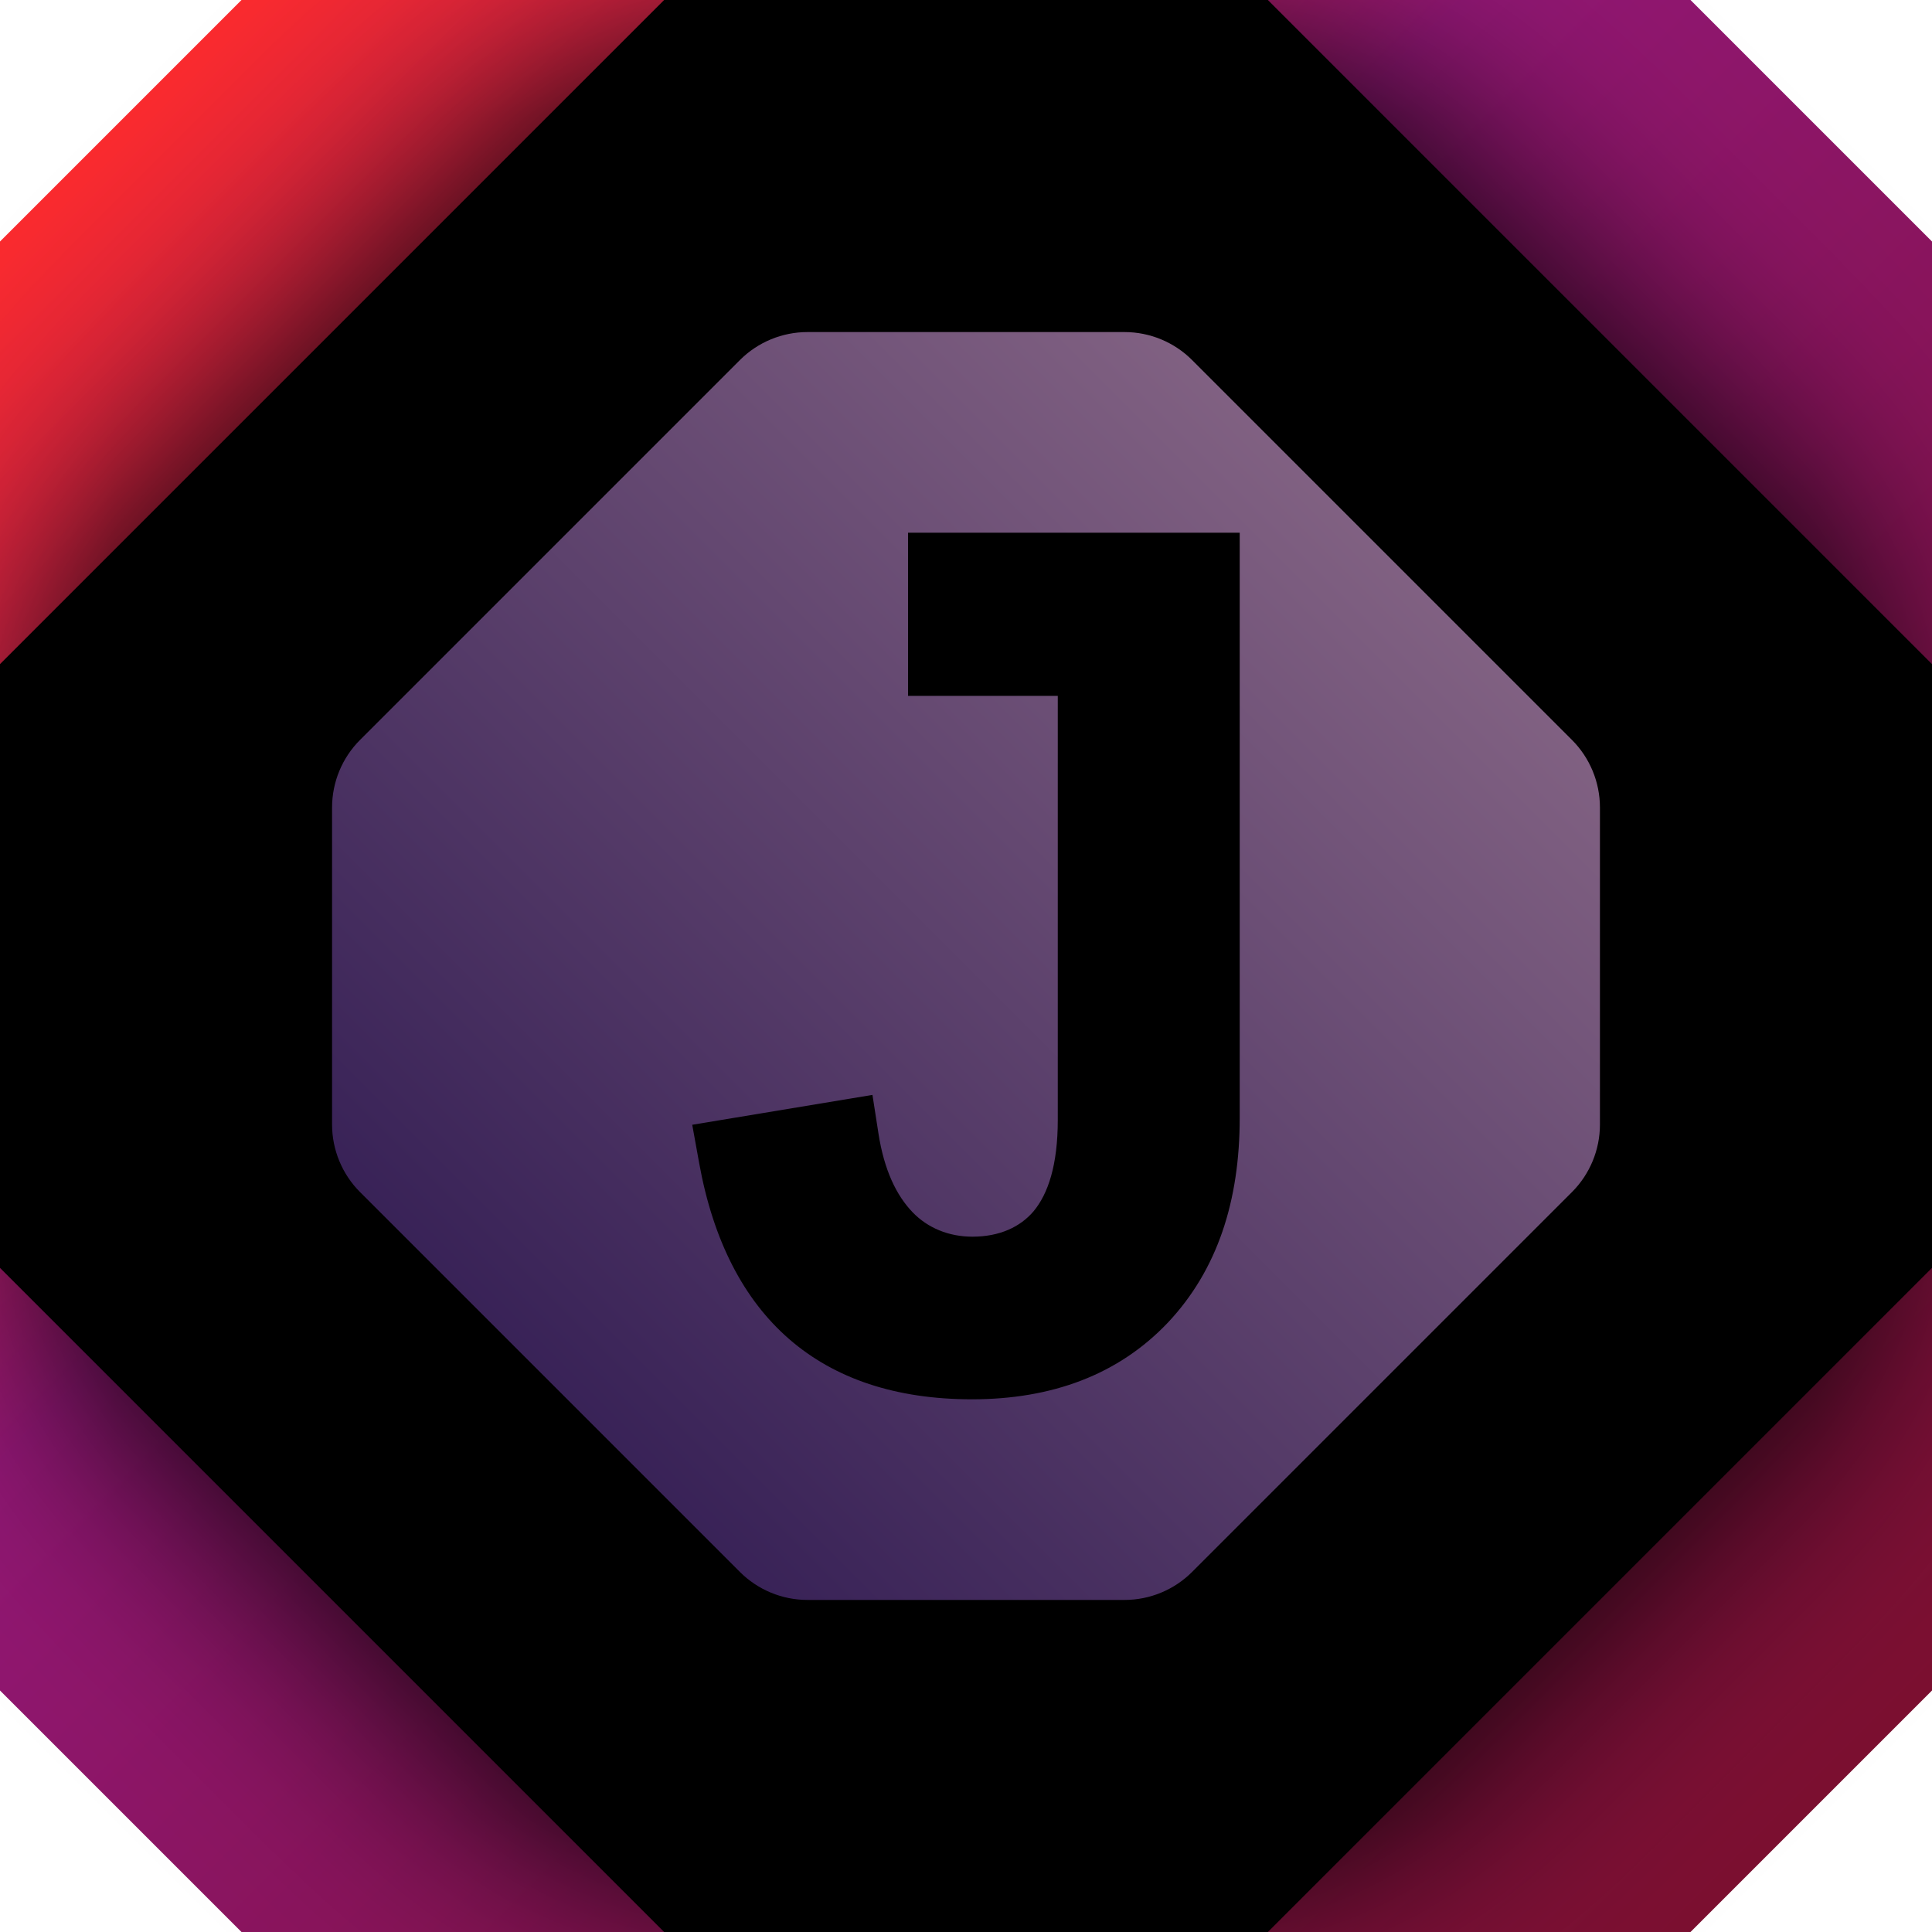
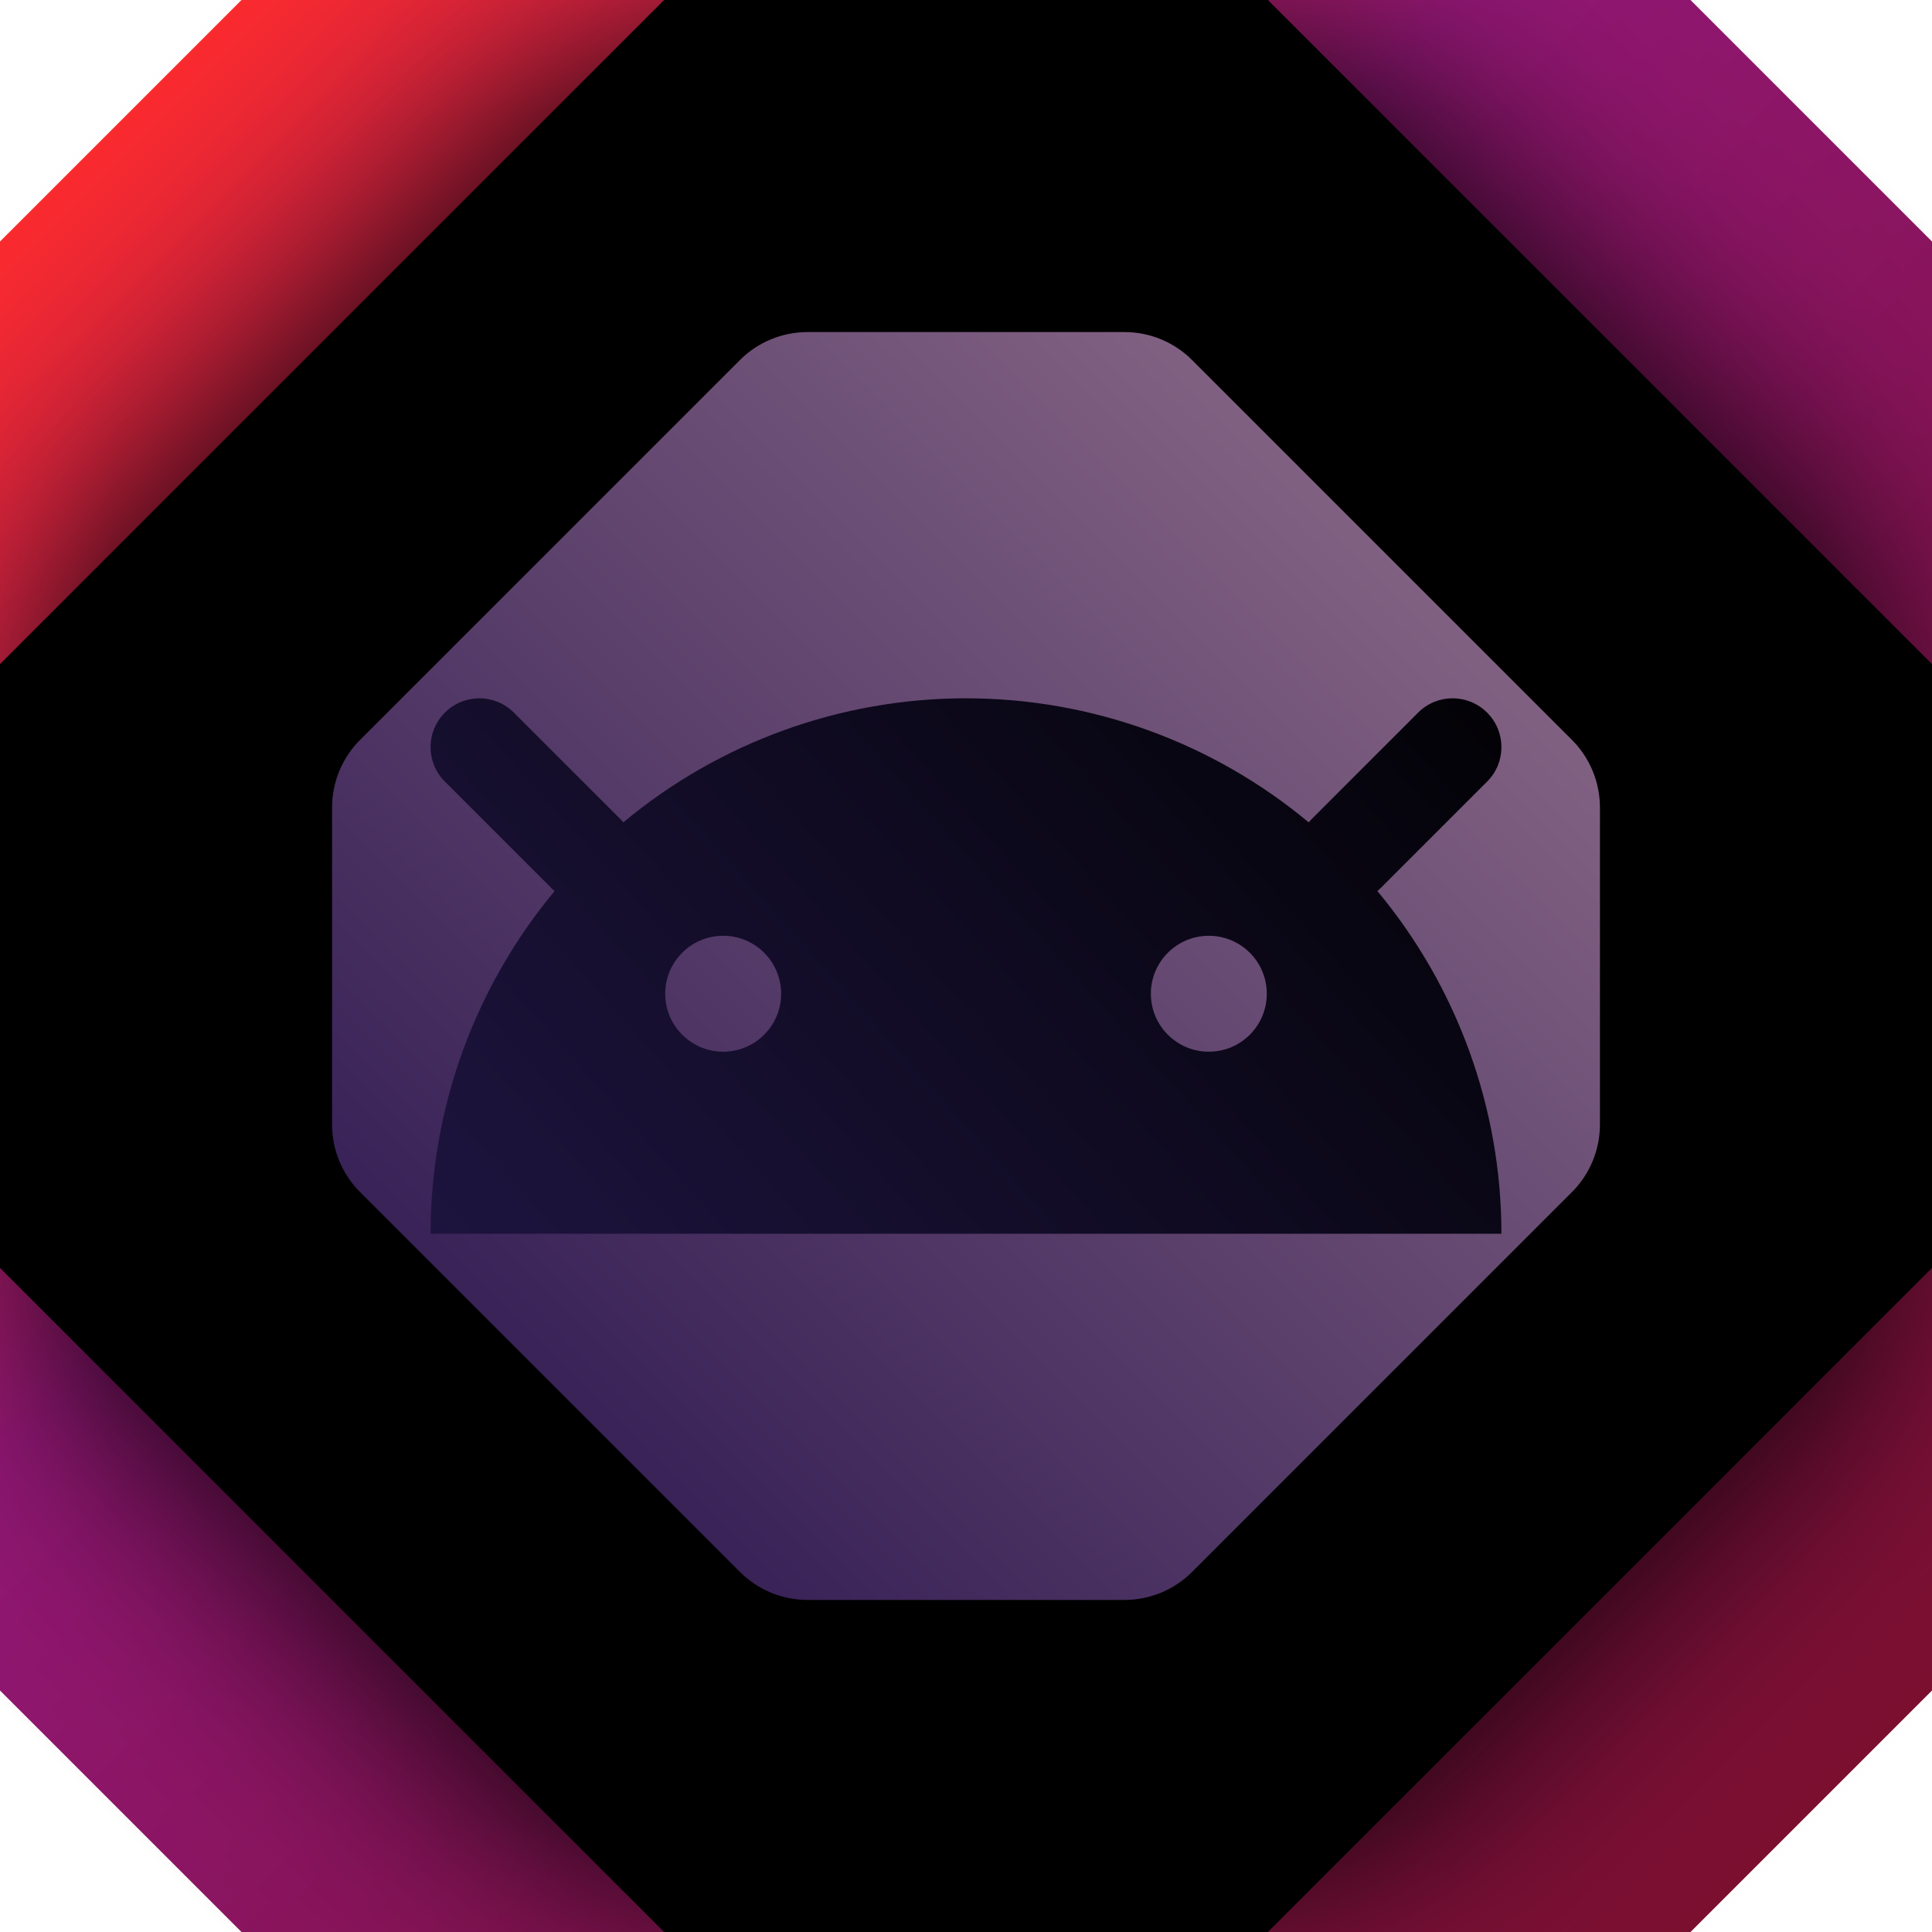
- <svg xmlns="http://www.w3.org/2000/svg" xmlns:xlink="http://www.w3.org/1999/xlink" width="128" height="128" viewBox="0 0 128 128" version="1.1" id="svg1">
-   <defs id="defs1">
-     <linearGradient id="linearGradient7">
-       <stop style="stop-color:#26124c;stop-opacity:1;" offset="0" id="stop8" />
-       <stop style="stop-color:#93718d;stop-opacity:1;" offset="1" id="stop9" />
+ <svg xmlns="http://www.w3.org/2000/svg" xmlns:xlink="http://www.w3.org/1999/xlink" width="128" height="128" version="1.1" id="svg11" xml:space="preserve">
+   <defs id="defs7">
+     <linearGradient id="linearGradient15">
+       <stop style="stop-color:#201645;stop-opacity:1;" offset="0" id="stop15" />
+       <stop style="stop-color:#000000;stop-opacity:1;" offset="1" id="stop16" />
    </linearGradient>
-     <filter id="selectable_hidder_filter" width="1" height="1" x="0" y="0" style="color-interpolation-filters:sRGB;">
-       <feComposite id="boolops_hidder_primitive" result="composite1" operator="arithmetic" in2="SourceGraphic" in="BackgroundImage" />
+     <linearGradient id="c">
+       <stop style="stop-color:#26124c;stop-opacity:1" offset="0" id="stop1" />
+       <stop style="stop-color:#93718d;stop-opacity:1" offset="1" id="stop2" />
+     </linearGradient>
+     <linearGradient id="b">
+       <stop style="stop-color:#c5c5c5;stop-opacity:1" offset="0" id="stop3" />
+       <stop style="stop-color:#c5c5c5;stop-opacity:0" offset="1" id="stop4" />
+     </linearGradient>
+     <linearGradient id="a">
+       <stop style="stop-color:#ff2b2b;stop-opacity:1" offset=".05" id="stop5" />
+       <stop style="stop-color:#921775;stop-opacity:1" offset=".379" id="stop6" />
+       <stop style="stop-color:#7b0f2f;stop-opacity:1" offset=".942" id="stop7" />
+     </linearGradient>
+     <linearGradient xlink:href="#a" id="d" x1="0" y1="0" x2="32" y2="32" gradientUnits="userSpaceOnUse" />
+     <linearGradient xlink:href="#c" id="f" x1="0" y1="32" x2="32" y2="0" gradientUnits="userSpaceOnUse" />
+     <filter style="color-interpolation-filters:sRGB" id="e" x="-0.15" y="-0.15" width="1.3" height="1.3">
+       <feGaussianBlur stdDeviation="2 2" result="blur" id="feGaussianBlur7" />
    </filter>
-     <linearGradient id="linearGradient80">
-       <stop style="stop-color:#c5c5c5;stop-opacity:1;" offset="0" id="stop80" />
-       <stop style="stop-color:#c5c5c5;stop-opacity:0;" offset="1" id="stop81" />
-     </linearGradient>
-     <linearGradient id="linearGradient1">
-       <stop style="stop-color:#ff2b2b;stop-opacity:1;" offset="0.05" id="stop1" />
-       <stop style="stop-color:#921775;stop-opacity:1;" offset="0.379" id="stop3" />
-       <stop style="stop-color:#7b0f2f;stop-opacity:1;" offset="0.942" id="stop2" />
-     </linearGradient>
-     <linearGradient xlink:href="#linearGradient1" id="linearGradient2" x1="0" y1="0" x2="32" y2="32" gradientUnits="userSpaceOnUse" />
-     <filter style="color-interpolation-filters:sRGB;" id="filter20" x="-0.15" y="-0.15" width="1.3" height="1.3">
-       <feGaussianBlur stdDeviation="2 2" result="blur" id="feGaussianBlur20" />
-     </filter>
-     <filter style="color-interpolation-filters:sRGB;" id="filter23" x="-0.42" y="-0.162" width="1.84" height="1.319">
-       <feGaussianBlur stdDeviation="5.871" result="blur" id="feGaussianBlur23" />
-     </filter>
-     <linearGradient xlink:href="#linearGradient80" id="linearGradient81" x1="43.991" y1="64" x2="84.009" y2="64" gradientUnits="userSpaceOnUse" />
-     <linearGradient xlink:href="#linearGradient7" id="linearGradient5" x1="0" y1="32" x2="32" y2="0" gradientUnits="userSpaceOnUse" />
+     <linearGradient xlink:href="#linearGradient15" id="linearGradient16" x1="28.879" y1="94.582" x2="97.706" y2="33.064" gradientUnits="userSpaceOnUse" />
  </defs>
-   <g id="layer1">
-     <path style="fill:url(#linearGradient2);fill-opacity:1;stroke-width:5.496;stroke-linejoin:bevel;stroke-miterlimit:40.6" id="rect1" width="32" height="32" x="0" y="0" d="m 4,0 h 24 l 4,4 v 24 l -4,4 H 4 L 0,28 V 4 Z" transform="scale(4)" />
-     <path style="display:inline;fill:#000000;fill-opacity:1;stroke-width:5.496;stroke-linejoin:bevel;stroke-miterlimit:40.6;filter:url(#filter20)" id="rect11" width="32" height="32" x="0" y="0" rx="0" ry="0" d="M 11,0 H 21 L 32,11 V 21 L 21,32 H 11 L 0,21 V 11 Z" transform="scale(4)" />
-     <path style="display:inline;fill:#000000;fill-opacity:1;stroke-width:5.496;stroke-linejoin:bevel;stroke-miterlimit:40.6" id="path12" width="32" height="32" x="0" y="0" rx="0" ry="0" d="M 11,0 H 21 L 32,11 V 21 L 21,32 H 11 L 0,21 V 11 Z" transform="scale(4)" />
-     <path style="display:inline;fill:url(#linearGradient5);fill-opacity:1;stroke-width:5.496;stroke-linejoin:bevel;stroke-miterlimit:40.6" id="path40" width="32" height="32" x="0" y="0" rx="0" ry="0" transform="matrix(2.625,0,0,2.625,22,22)" d="m 12,0 h 8 a 2.414,2.414 22.5 0 1 1.707,0.707 L 31.293,10.293 A 2.414,2.414 67.5 0 1 32,12 v 8 a 2.414,2.414 112.5 0 1 -0.707,1.707 l -9.586,9.586 A 2.414,2.414 157.5 0 1 20,32 H 12 A 2.414,2.414 22.5 0 1 10.293,31.293 L 0.707,21.707 A 2.414,2.414 67.5 0 1 0,20 V 12 A 2.414,2.414 112.5 0 1 0.707,10.293 L 10.293,0.707 A 2.414,2.414 157.5 0 1 12,0 Z" />
-     <path d="m -61.389,-18.633 v 9.613 h 8.822 V 15.959 c 0,2.671 -0.575,4.361 -1.428,5.385 -0.78,0.916 -1.992,1.494 -3.598,1.494 -1.416,0 -2.642,-0.526 -3.514,-1.426 -0.961,-0.991 -1.688,-2.488 -2.025,-4.662 l -0.352,-2.264 -10.617,1.76 0.41,2.266 c 1.643,9.075 7.126,13.906 16.066,13.906 4.704,0 8.624,-1.44 11.547,-4.521 2.914,-3.098 4.229,-7.159 4.229,-12.068 v -34.461 z" id="text43" style="font-size:66.667px;font-family:'Liberation Sans';-inkscape-font-specification:'Liberation Sans';fill:#000000;stroke-width:3.932;stroke-linecap:square;paint-order:fill markers stroke;fill-opacity:1" aria-label="J" transform="matrix(1.124659,0,0,1.124659,129.2006,56.24819)" />
-   </g>
+   <path style="fill:url(#d);fill-opacity:1;stroke-width:5.496;stroke-linejoin:bevel;stroke-miterlimit:40.6" d="M4 0h24l4 4v24l-4 4H4l-4-4V4z" transform="scale(4)" id="path7" />
+   <path style="display:inline;fill:#000;fill-opacity:1;stroke-width:5.496;stroke-linejoin:bevel;stroke-miterlimit:40.6;filter:url(#e)" d="M11 0h10l11 11v10L21 32H11L0 21V11z" transform="scale(4)" id="path8" />
+   <path style="display:inline;fill:#000;fill-opacity:1;stroke-width:5.496;stroke-linejoin:bevel;stroke-miterlimit:40.6" d="M11 0h10l11 11v10L21 32H11L0 21V11z" transform="scale(4)" id="path9" />
+   <path style="display:inline;fill:url(#f);fill-opacity:1;stroke-width:5.496;stroke-linejoin:bevel;stroke-miterlimit:40.6" d="M12 0h8a2.414 2.414 22.5 0 1 1.707.707l9.586 9.586A2.414 2.414 67.5 0 1 32 12v8a2.414 2.414 112.5 0 1-.707 1.707l-9.586 9.586A2.414 2.414 157.5 0 1 20 32h-8a2.414 2.414 22.5 0 1-1.707-.707L.707 21.707A2.414 2.414 67.5 0 1 0 20v-8a2.414 2.414 112.5 0 1 .707-1.707L10.293.707A2.414 2.414 157.5 0 1 12 0z" id="path10" transform="translate(22 22) scale(2.625)" />
+   <path id="path13" style="display:inline;fill:url(#linearGradient16);fill-opacity:1;stroke:none;stroke-width:1.463;stroke-opacity:1" d="m 31.761,46.264 c -0.826,0 -1.652,0.315 -2.286,0.949 -1.266,1.266 -1.266,3.305 0,4.571 l 7.04,7.04 c 0.074,0.074 0.152,0.143 0.232,0.209 -5.311,6.374 -8.219,14.408 -8.22,22.705 H 99.473 c -4.13e-4,-8.297 -2.909,-16.331 -8.22,-22.705 0.079,-0.065 0.157,-0.135 0.232,-0.209 l 7.04,-7.04 c 1.266,-1.266 1.266,-3.305 0,-4.571 -1.266,-1.266 -3.305,-1.266 -4.571,0 l -7.04,7.04 c -0.074,0.074 -0.143,0.153 -0.209,0.231 -6.374,-5.311 -14.408,-8.219 -22.705,-8.22 -8.297,4.11e-4 -16.331,2.909 -22.705,8.22 -0.065,-0.079 -0.135,-0.158 -0.209,-0.231 l -7.04,-7.04 c -0.633,-0.633 -1.459,-0.949 -2.286,-0.949 z m 16.151,15.734 c 2.121,-2.4e-5 3.84,1.719 3.84,3.84 -10e-7,2.121 -1.719,3.84 -3.84,3.84 -2.121,-1.8e-5 -3.84,-1.719 -3.84,-3.84 -1e-6,-2.121 1.719,-3.84 3.84,-3.84 z m 32.176,0 c 2.121,-3e-6 3.84,1.719 3.84,3.84 -10e-7,2.121 -1.719,3.84 -3.84,3.84 -2.121,3e-6 -3.84,-1.719 -3.84,-3.84 -10e-7,-2.121 1.719,-3.84 3.84,-3.84 z" />
</svg>
